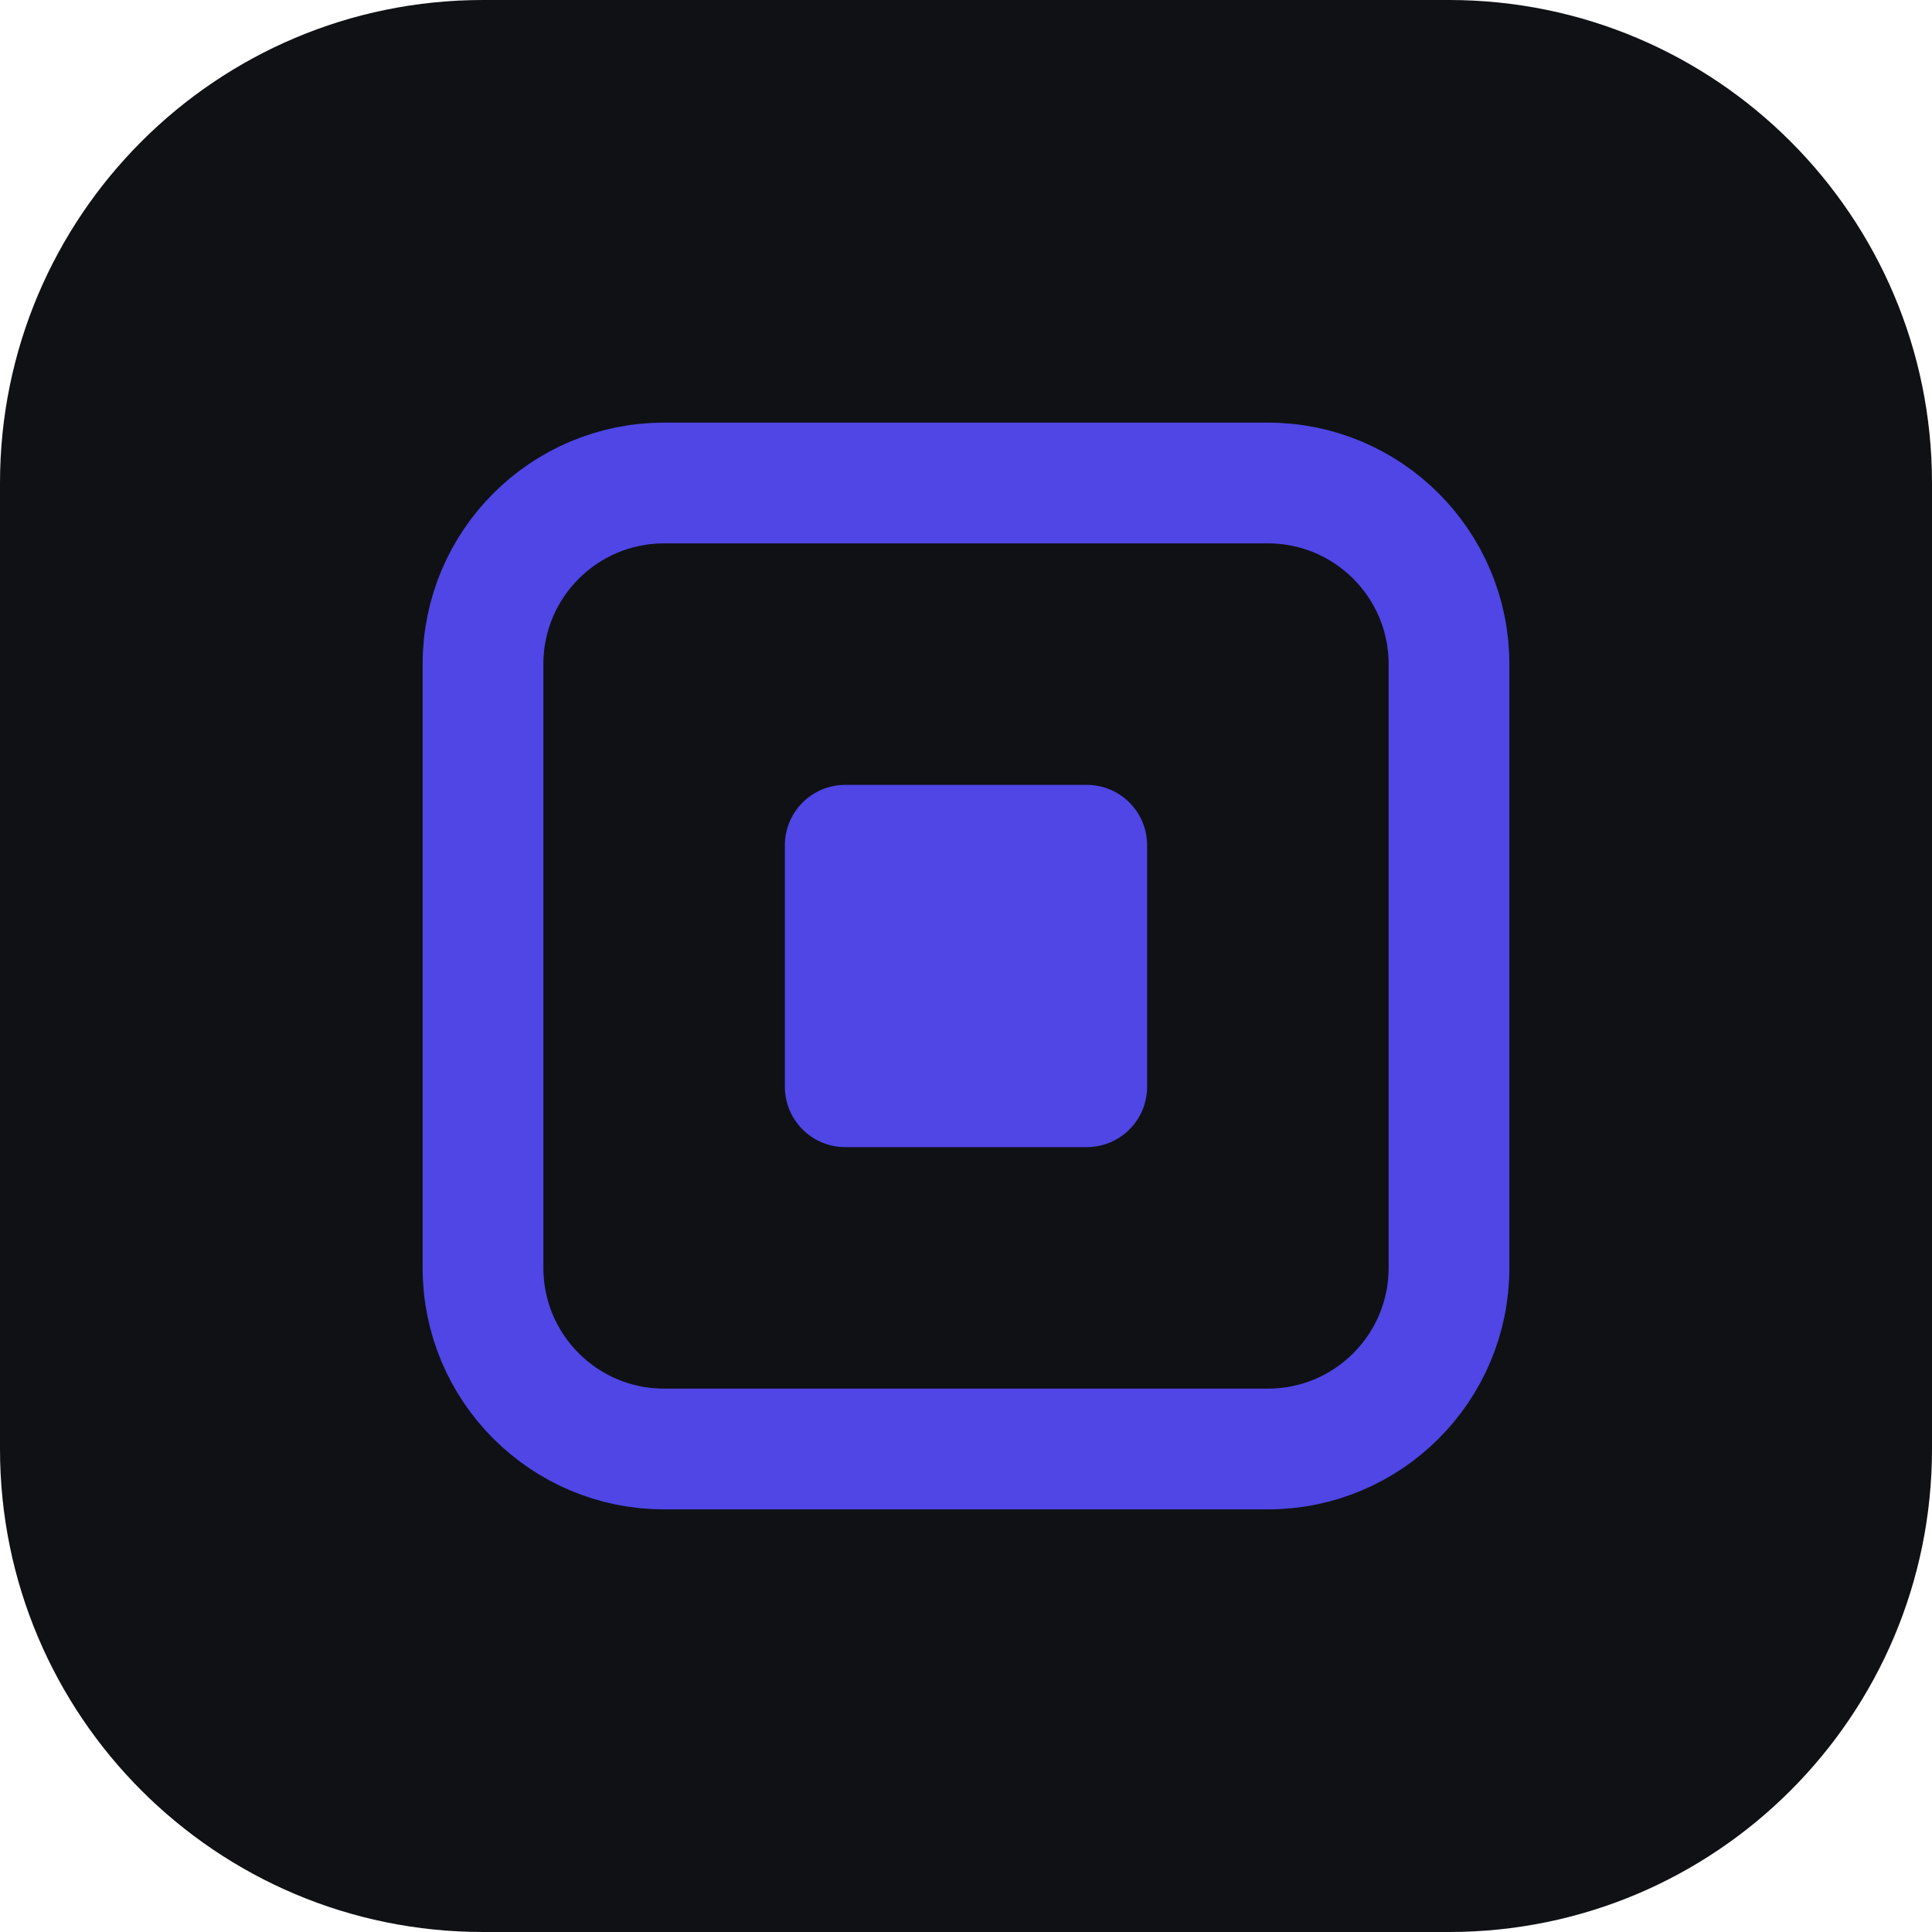
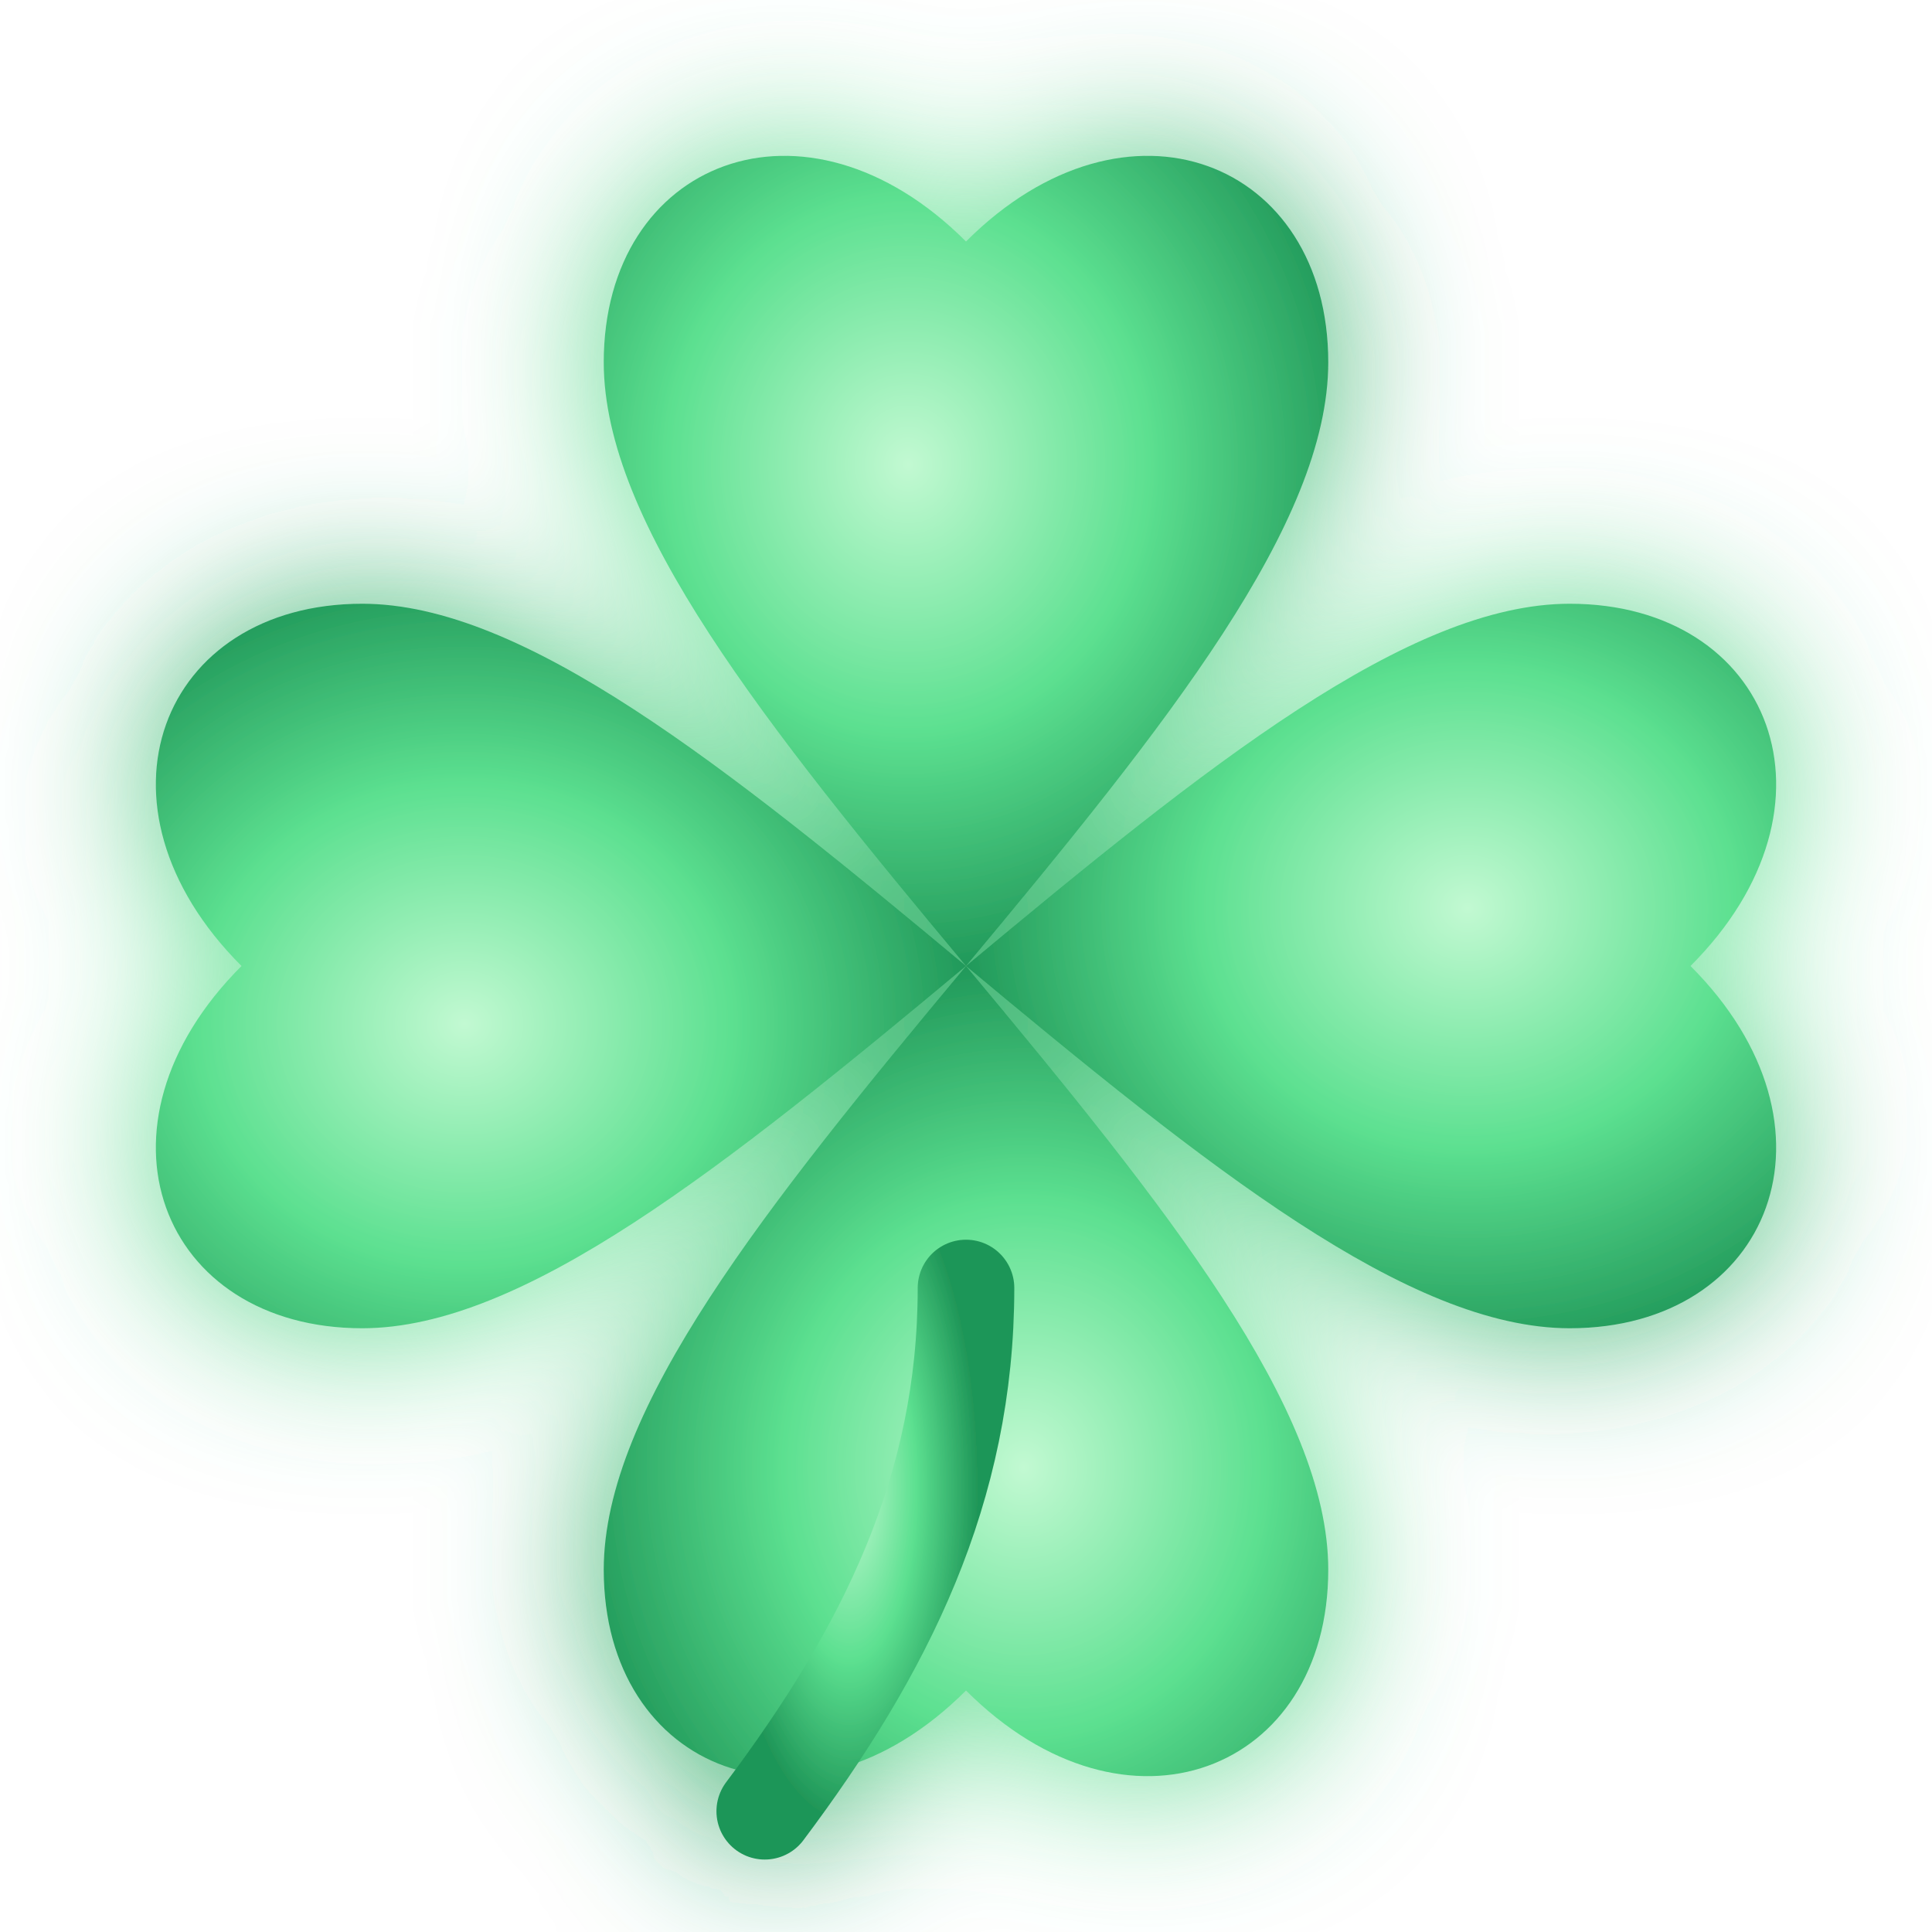
- <svg xmlns="http://www.w3.org/2000/svg" width="64" height="64" viewBox="0 0 64 64">
-   <rect width="64" height="64" rx="16" fill="#0f1115" />
-   <rect x="16" y="16" width="32" height="32" rx="6" fill="none" stroke="#4f46e5" stroke-width="4" />
-   <rect x="26" y="26" width="12" height="12" rx="2" fill="#4f46e5" />
+ <svg xmlns="http://www.w3.org/2000/svg" viewBox="0 0 48 48" width="48" height="48" role="img" aria-label="苜蓿草">
+   <defs>
+     <radialGradient id="cl" cx="42%" cy="38%" r="64%">
+       <stop offset="0%" stop-color="#c2f9d2" />
+       <stop offset="52%" stop-color="#5ce090" />
+       <stop offset="100%" stop-color="#1f9658" />
+     </radialGradient>
+     <filter id="gl" x="-60%" y="-60%" width="220%" height="220%">
+       <feGaussianBlur stdDeviation="2" result="b" />
+       <feMerge>
+         <feMergeNode in="b" />
+         <feMergeNode in="SourceGraphic" />
+       </feMerge>
+     </filter>
+   </defs>
+   <g filter="url(#gl)" fill="url(#cl)">
+     <g transform="translate(24 24)">
+       <path transform="rotate(0)" d="M0 0 C -5 -6 -9 -11 -9 -15 C -9 -20 -4 -22 0 -18 C 4 -22 9 -20 9 -15 C 9 -11 5 -6 0 0 Z" />
+       <path transform="rotate(90)" d="M0 0 C -5 -6 -9 -11 -9 -15 C -9 -20 -4 -22 0 -18 C 4 -22 9 -20 9 -15 C 9 -11 5 -6 0 0 Z" />
+       <path transform="rotate(180)" d="M0 0 C -5 -6 -9 -11 -9 -15 C -9 -20 -4 -22 0 -18 C 4 -22 9 -20 9 -15 C 9 -11 5 -6 0 0 Z" />
+       <path transform="rotate(270)" d="M0 0 C -5 -6 -9 -11 -9 -15 C -9 -20 -4 -22 0 -18 C 4 -22 9 -20 9 -15 C 9 -11 5 -6 0 0 Z" />
+       <path d="M0 8 C 0 13 -2 17 -5 21" stroke="url(#cl)" stroke-width="2.4" fill="none" stroke-linecap="round" />
+     </g>
+   </g>
</svg>
